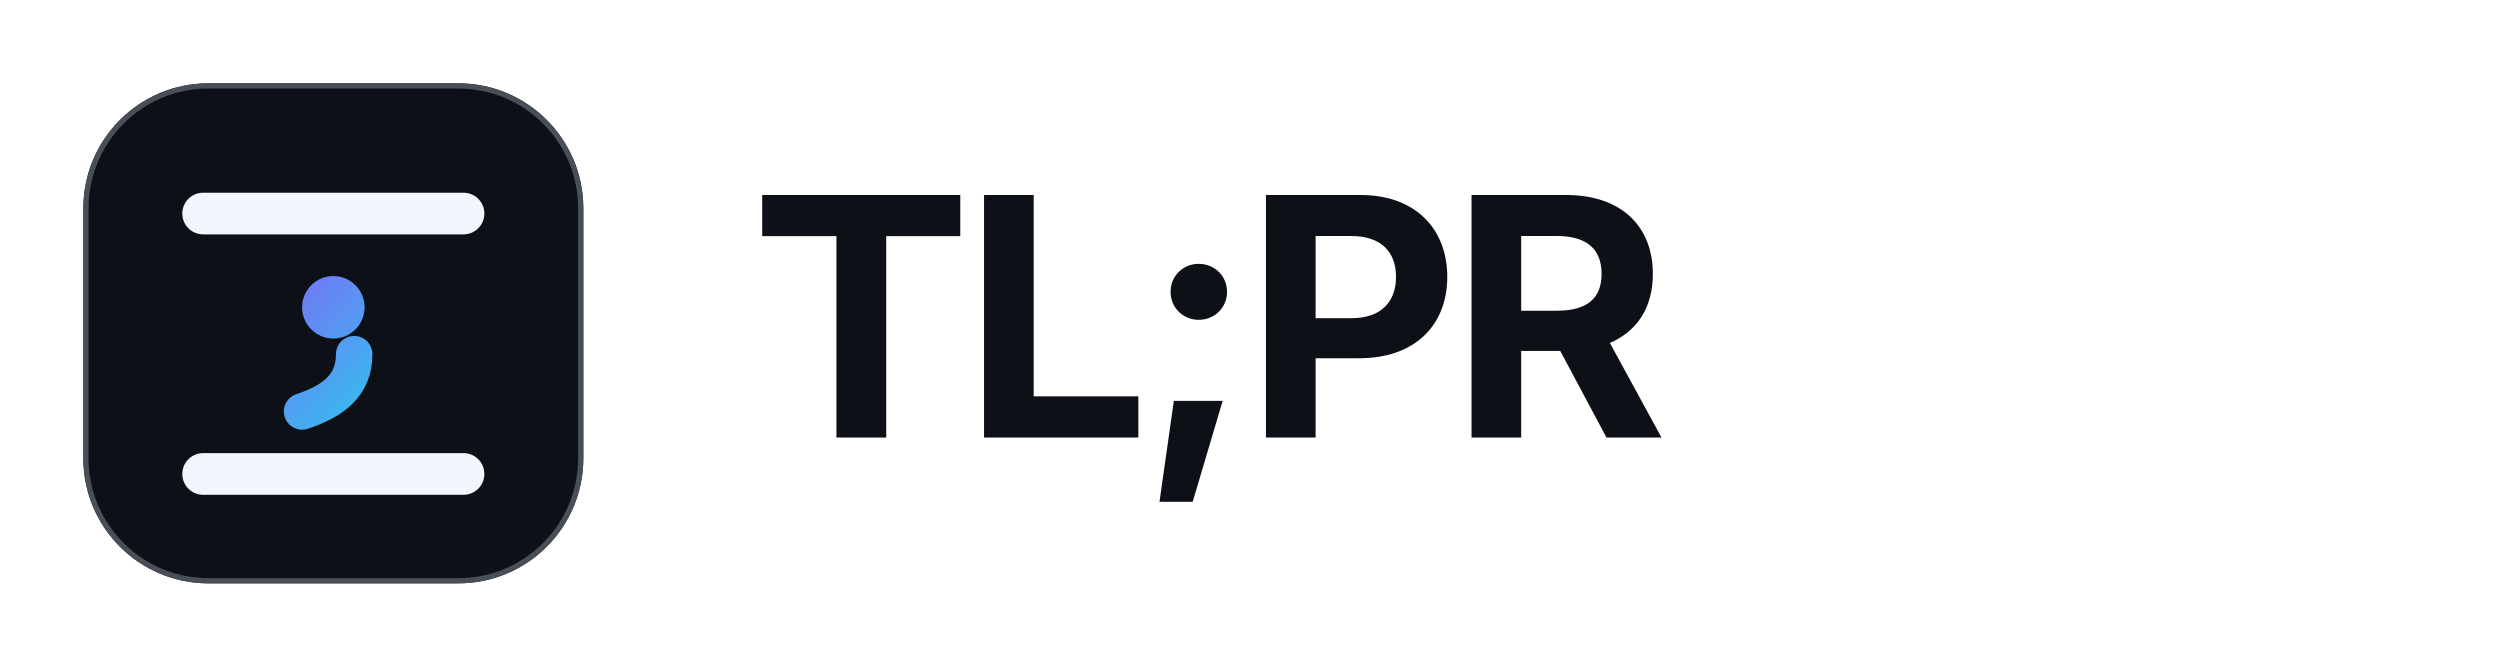
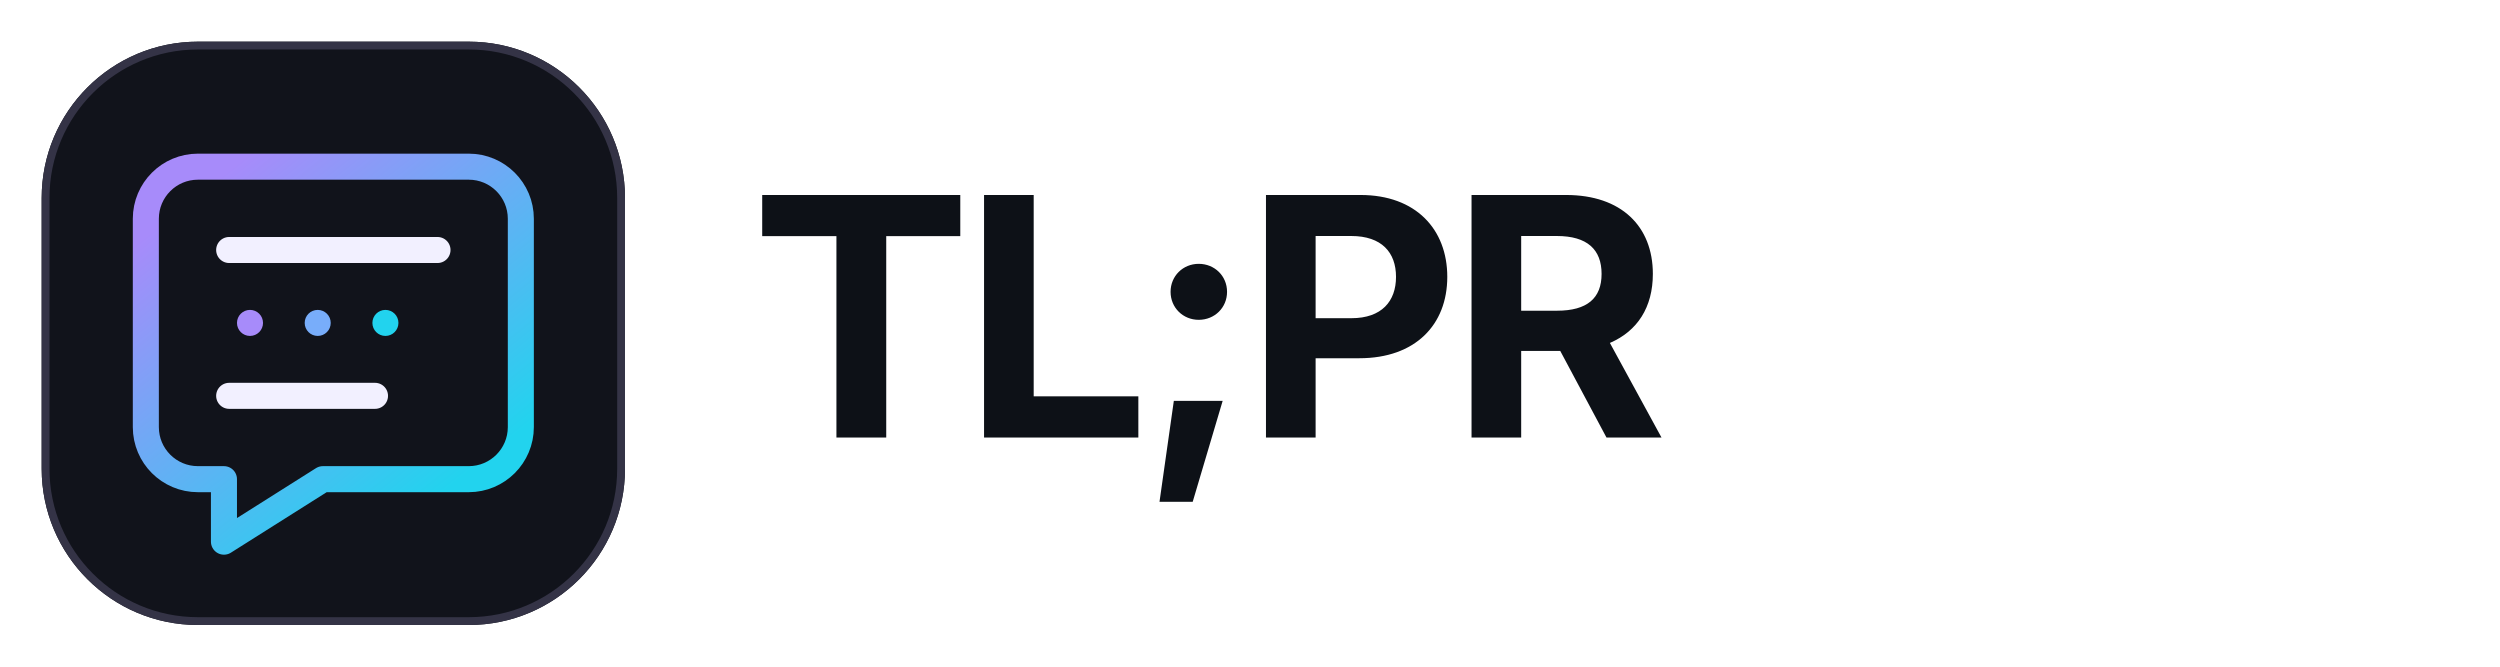
<svg xmlns="http://www.w3.org/2000/svg" viewBox="0 0 480 128" role="img" aria-labelledby="title desc">
  <defs>
-     <linearGradient id="accent" x1="47" y1="48" x2="81" y2="82" gradientUnits="userSpaceOnUse">
-       <stop stop-color="#8B5CF6" />
+     <linearGradient id="accent" x1="41" y1="35" x2="87" y2="93" gradientUnits="userSpaceOnUse">
+       <stop stop-color="#A78BFA" />
      <stop offset="1" stop-color="#22D3EE" />
    </linearGradient>
  </defs>
-   <g>
-     <rect x="16" y="16" width="96" height="96" rx="24" fill="#0D1117" />
-     <rect x="16.5" y="16.5" width="95" height="95" rx="23.5" fill="none" stroke="#484F58" />
-     <rect x="35" y="37" width="58" height="8" rx="4" fill="#F0F6FC" />
-     <rect x="35" y="87" width="58" height="8" rx="4" fill="#F0F6FC" />
-     <circle cx="64" cy="59" r="6" fill="url(#accent)" />
-     <path d="M68 68c0 6-4 9-10 11" fill="none" stroke="url(#accent)" stroke-width="7" stroke-linecap="round" />
-   </g>
+   <rect x="8" y="8" width="112" height="112" rx="30" fill="#11131B" />
+   <rect x="8.75" y="8.75" width="110.5" height="110.5" rx="29.25" fill="none" stroke="#343346" stroke-width="1.5" />
+   <path d="M38 32h52a10 10 0 0 1 10 10v40a10 10 0 0 1-10 10H62L43 104V92h-5a10 10 0 0 1-10-10V42a10 10 0 0 1 10-10Z" fill="none" stroke="url(#accent)" stroke-width="5" stroke-linejoin="round" />
+   <path d="M44 48h40M44 76h28" fill="none" stroke="#F2F0FF" stroke-width="5" stroke-linecap="round" />
+   <circle cx="48" cy="62" r="2.5" fill="#A78BFA" />
+   <circle cx="61" cy="62" r="2.5" fill="#78ADFA" />
+   <circle cx="74" cy="62" r="2.5" fill="#22D3EE" />
  <text x="144" y="84" fill="#0D1117" font-family="Inter, ui-sans-serif, system-ui, sans-serif" font-size="64" font-weight="700" letter-spacing="-2">TL;PR</text>
</svg>
